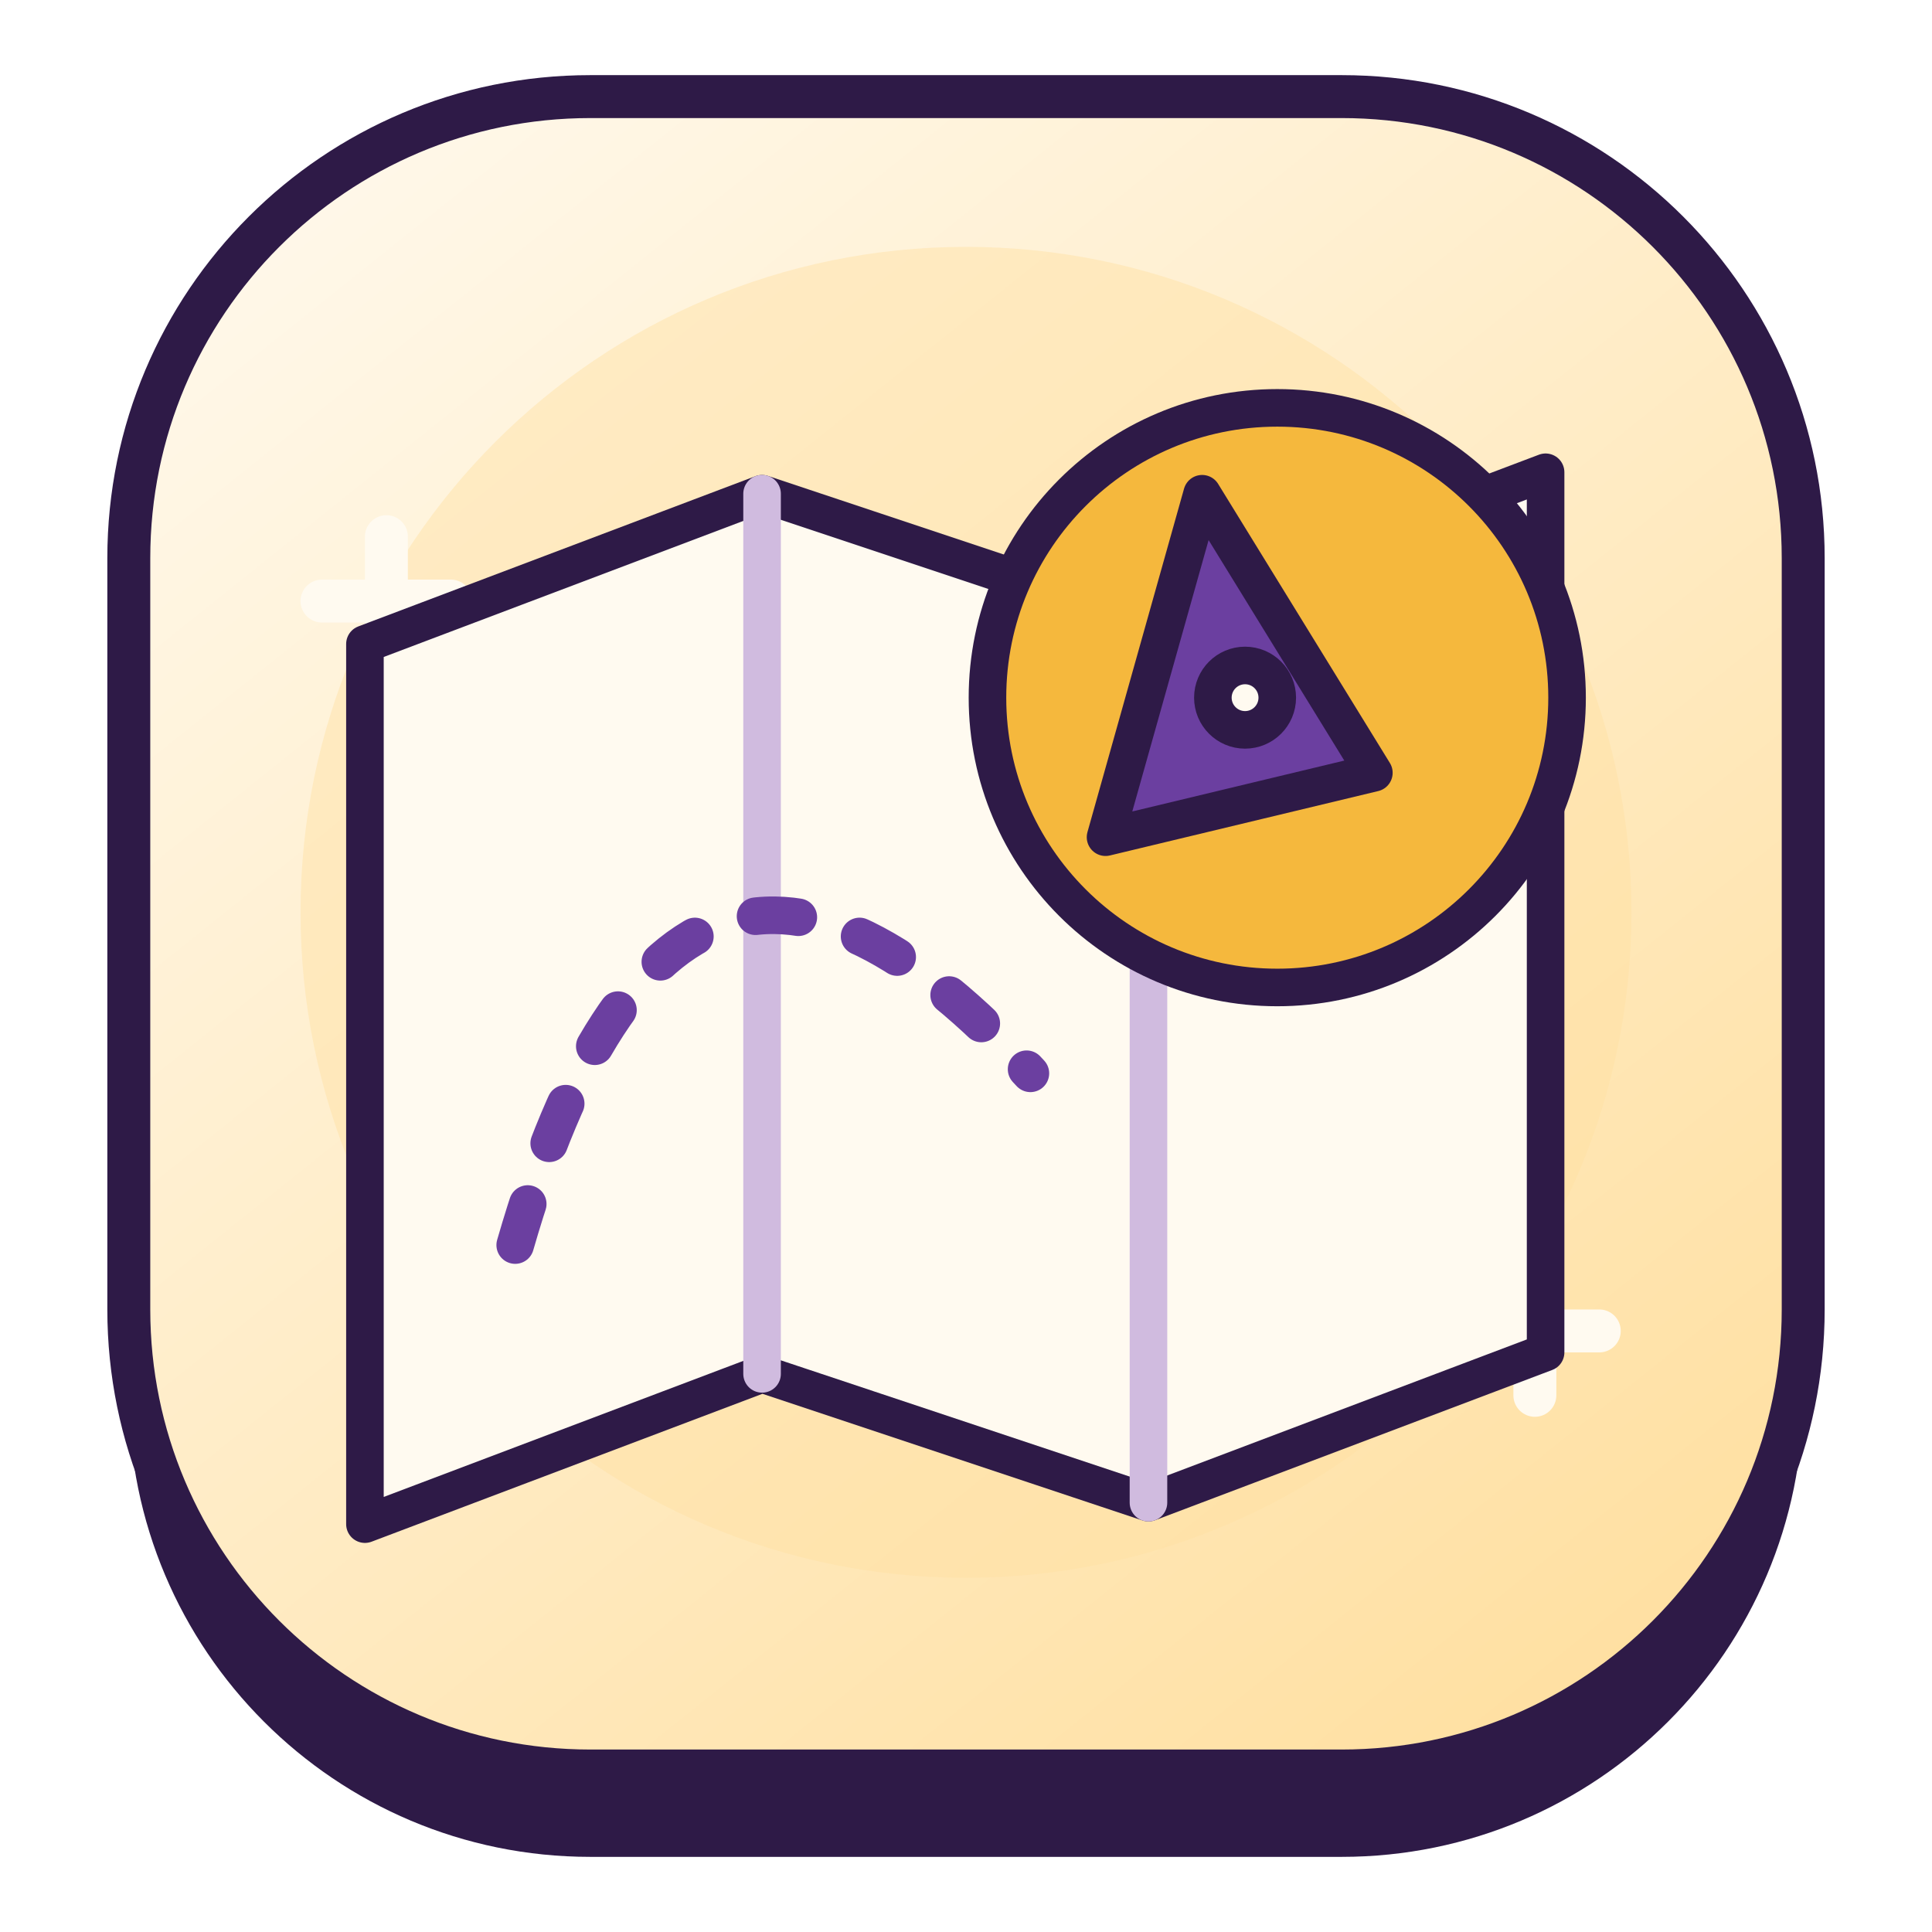
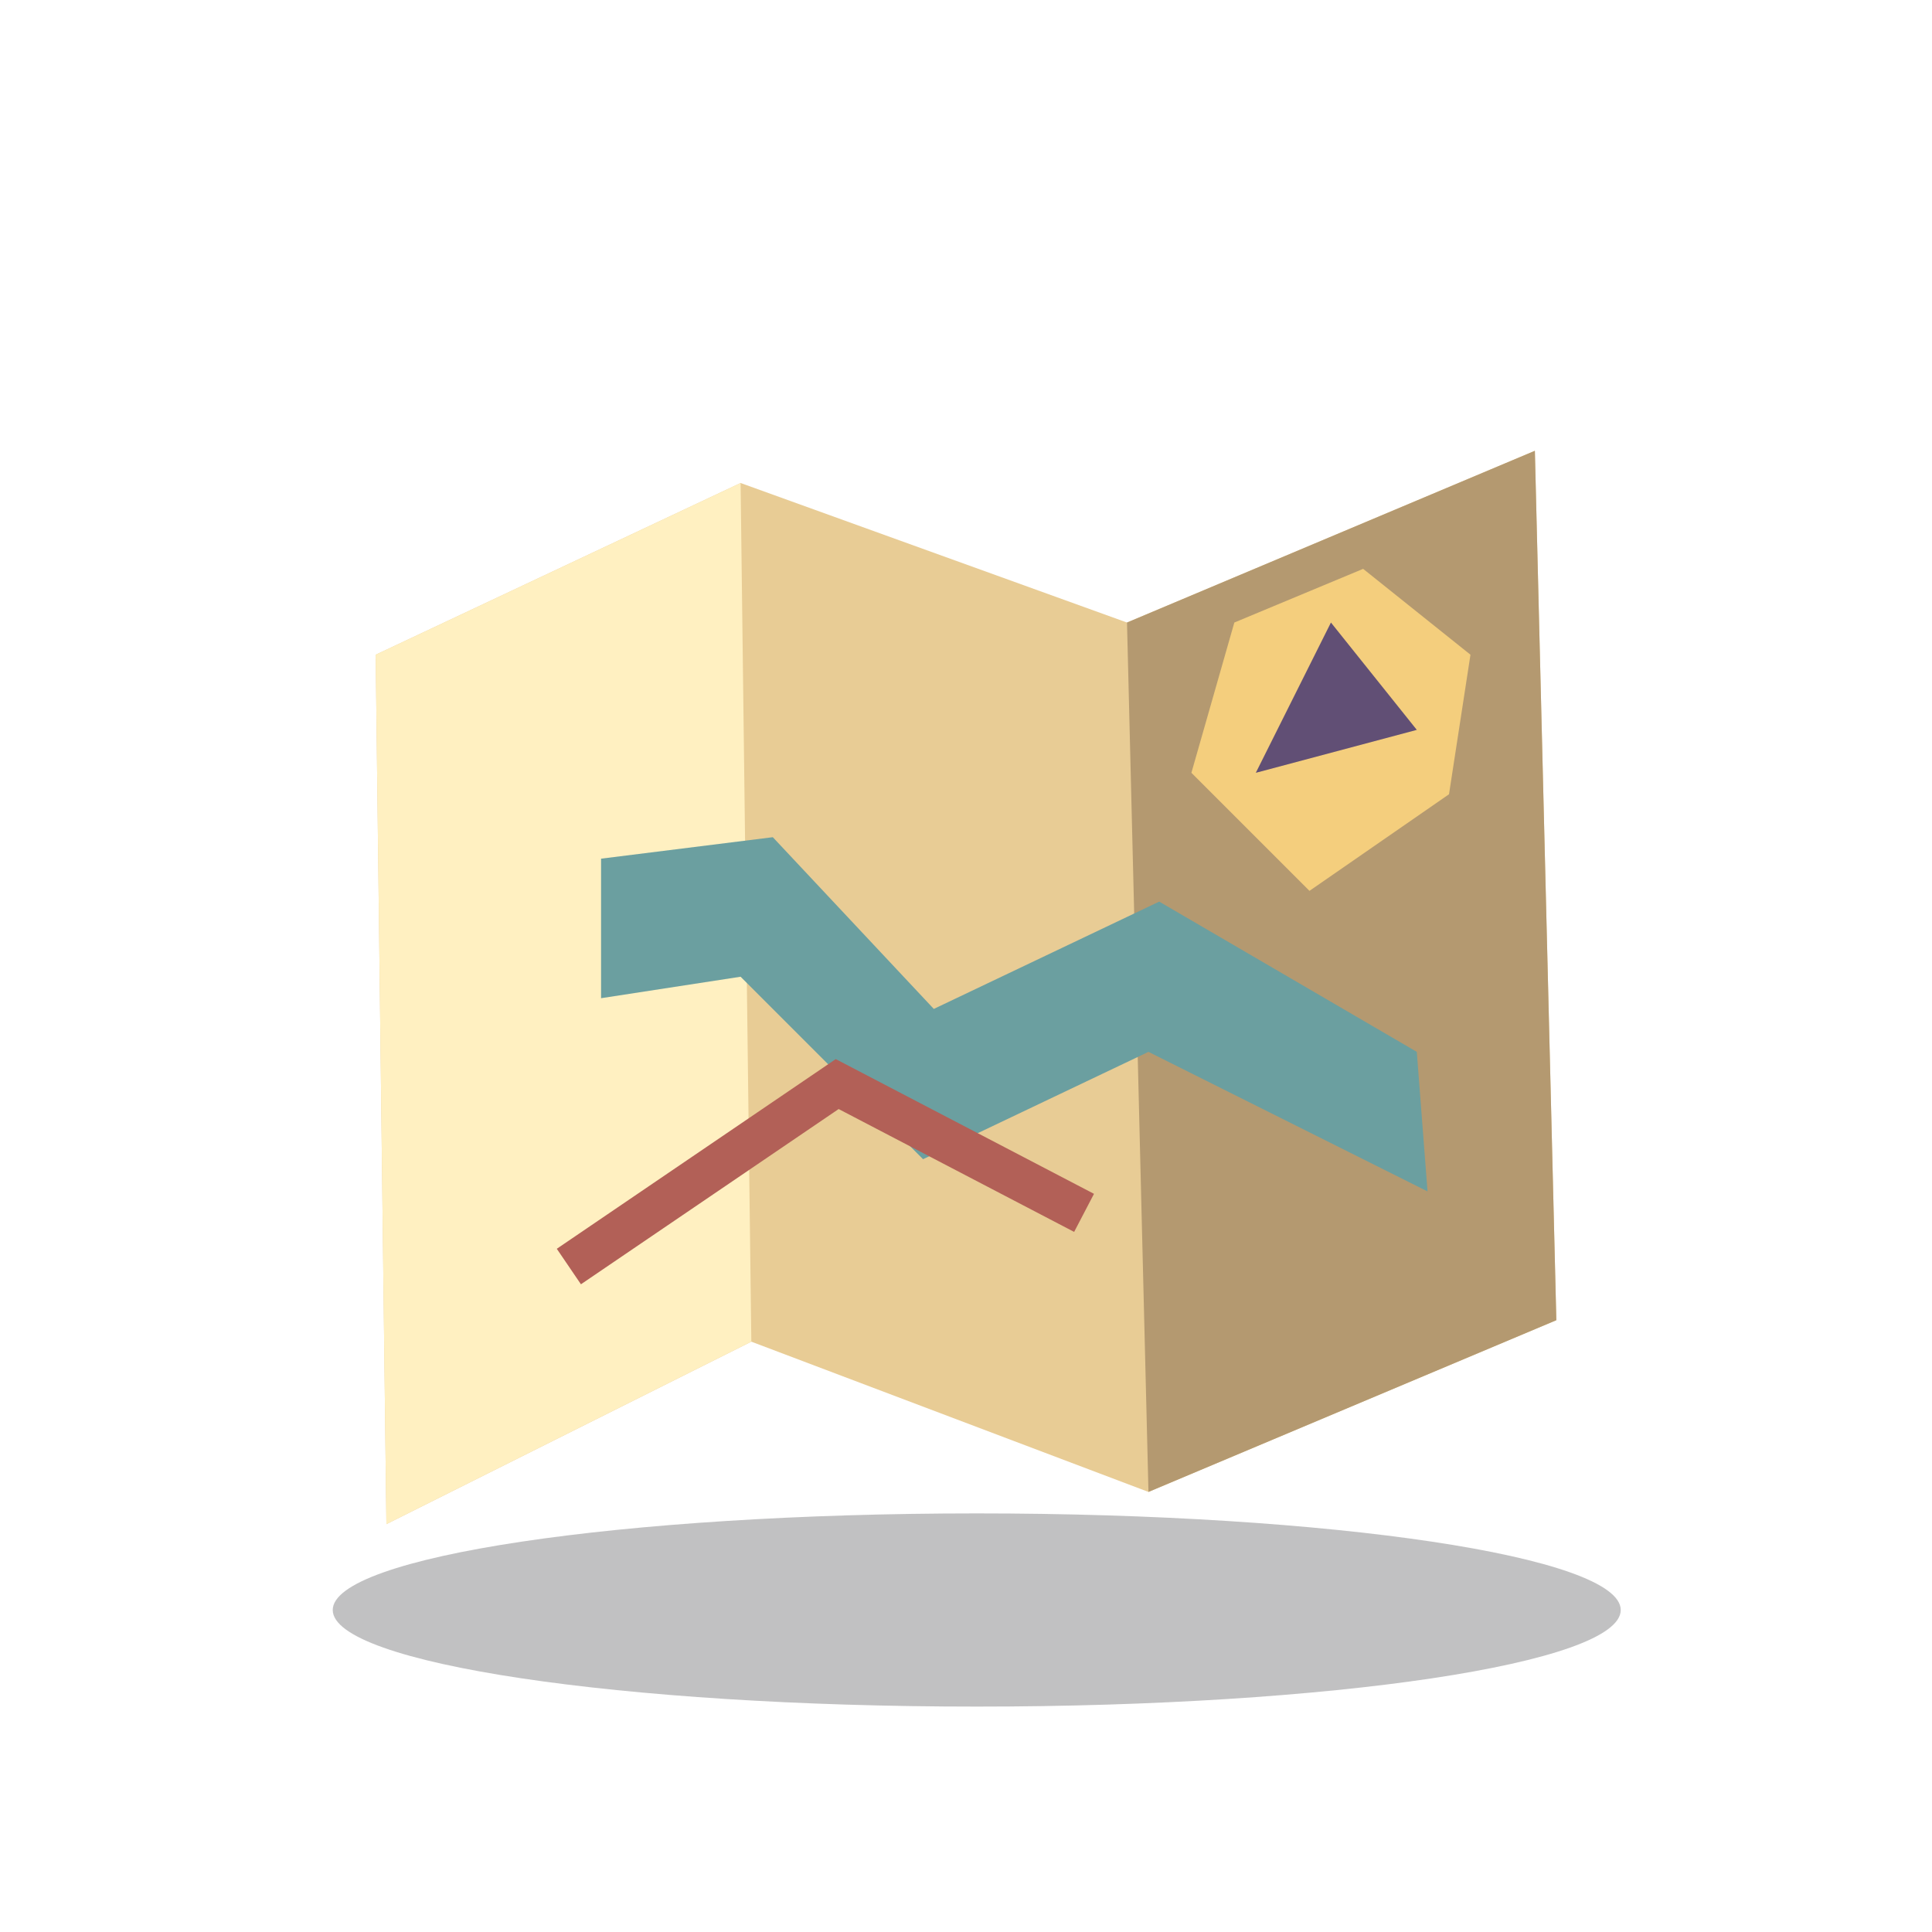
- <svg xmlns="http://www.w3.org/2000/svg" viewBox="0 0 180 180">
-   <defs>
-     <linearGradient id="bg" x2=".8" y2="1">
-       <stop stop-color="#fffaf0" />
-       <stop offset="1" stop-color="#ffe0a2" />
-     </linearGradient>
-   </defs>
-   <rect x="12" y="17" width="156" height="156" rx="43" fill="#2e1a47" />
-   <rect x="12" y="9" width="156" height="156" rx="43" fill="url(#bg)" stroke="#2e1a47" stroke-width="4" />
-   <circle cx="90" cy="85" r="62" fill="#ffe0a2" opacity=".45" />
-   <g stroke="#2e1a47" stroke-width="3.5" stroke-linecap="round" stroke-linejoin="round">
-     <path d="M36 50v12m-6-6h12m101 62v12m-6-6h12" stroke="#fffaf0" stroke-width="4" />
-     <path d="m34 60 37-14 36 12 37-14v82l-37 14-36-12-37 14Z" fill="#fffaf0" />
-     <path d="M71 46v82m36-70v82" stroke="#d0bbdf" />
-     <path d="M48 116q15-52 48-16" stroke="#6b3fa0" stroke-dasharray="4 6" fill="none" />
-     <circle cx="119" cy="65" r="27" fill="#f5b83d" />
-     <path d="m112 46 16 26-25 6Z" fill="#6b3fa0" />
-     <circle cx="116" cy="65" r="3" fill="#fffaf0" />
+ <svg xmlns="http://www.w3.org/2000/svg" viewBox="0 0 180 180" role="img">
+   <ellipse cx="91" cy="150" rx="60" ry="9" fill="#08070b" opacity=".25" />
+   <g>
+     <polygon points="35,61 69,45 105,58 143,42 145,123 107,139 70,125 36,142" fill="#e8cc95" />
+     <polygon points="35,61 69,45 70,125 36,142" fill="#fff0c1" />
+     <polygon points="105,58 143,42 145,123 107,139" fill="#b49970" />
+     <polygon points="56,80 72,78 87,94 108,84 132,98 133,111 107,98 86,108 69,91 56,93" fill="#6b9fa0" />
+     <path d="M53 118 78 101 101 113" fill="none" stroke="#b26057" stroke-width="4" />
+     <polygon points="115,58 127,53 137,61 135,74 122,83 111,72" fill="#f4ce7d" />
+     <polygon points="124,58 132,68 117,72" fill="#614f75" />
  </g>
</svg>
